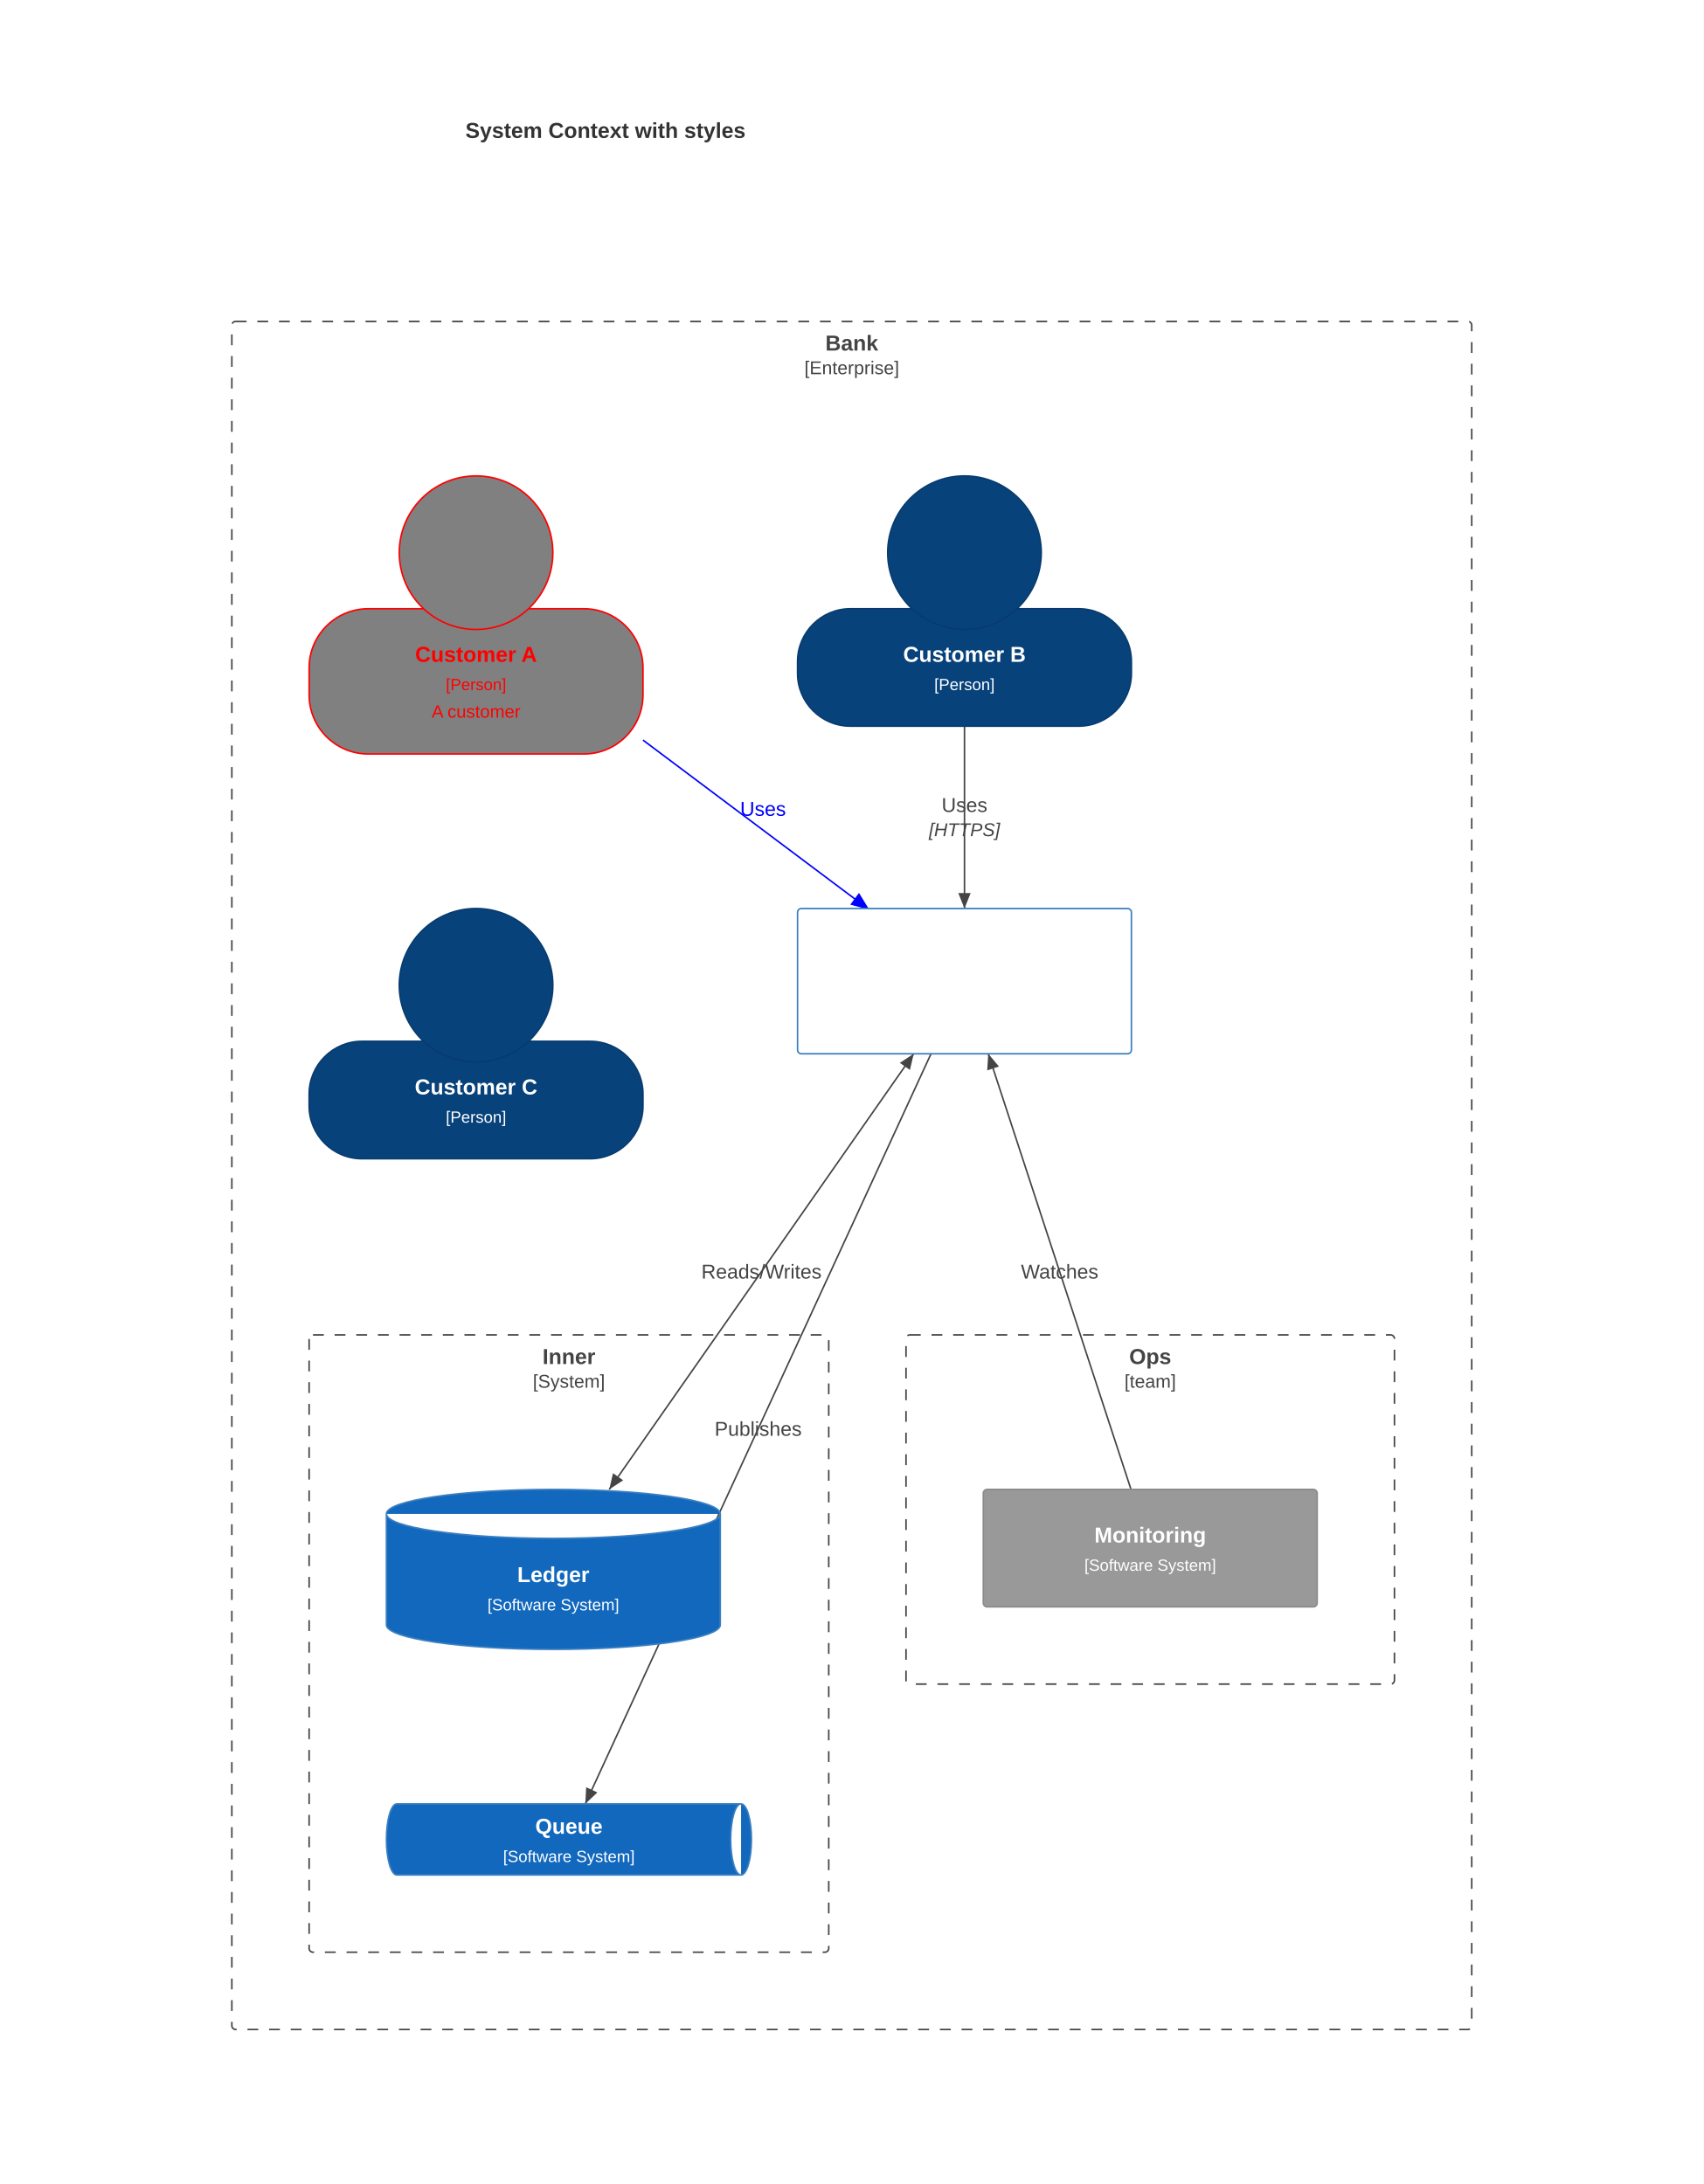
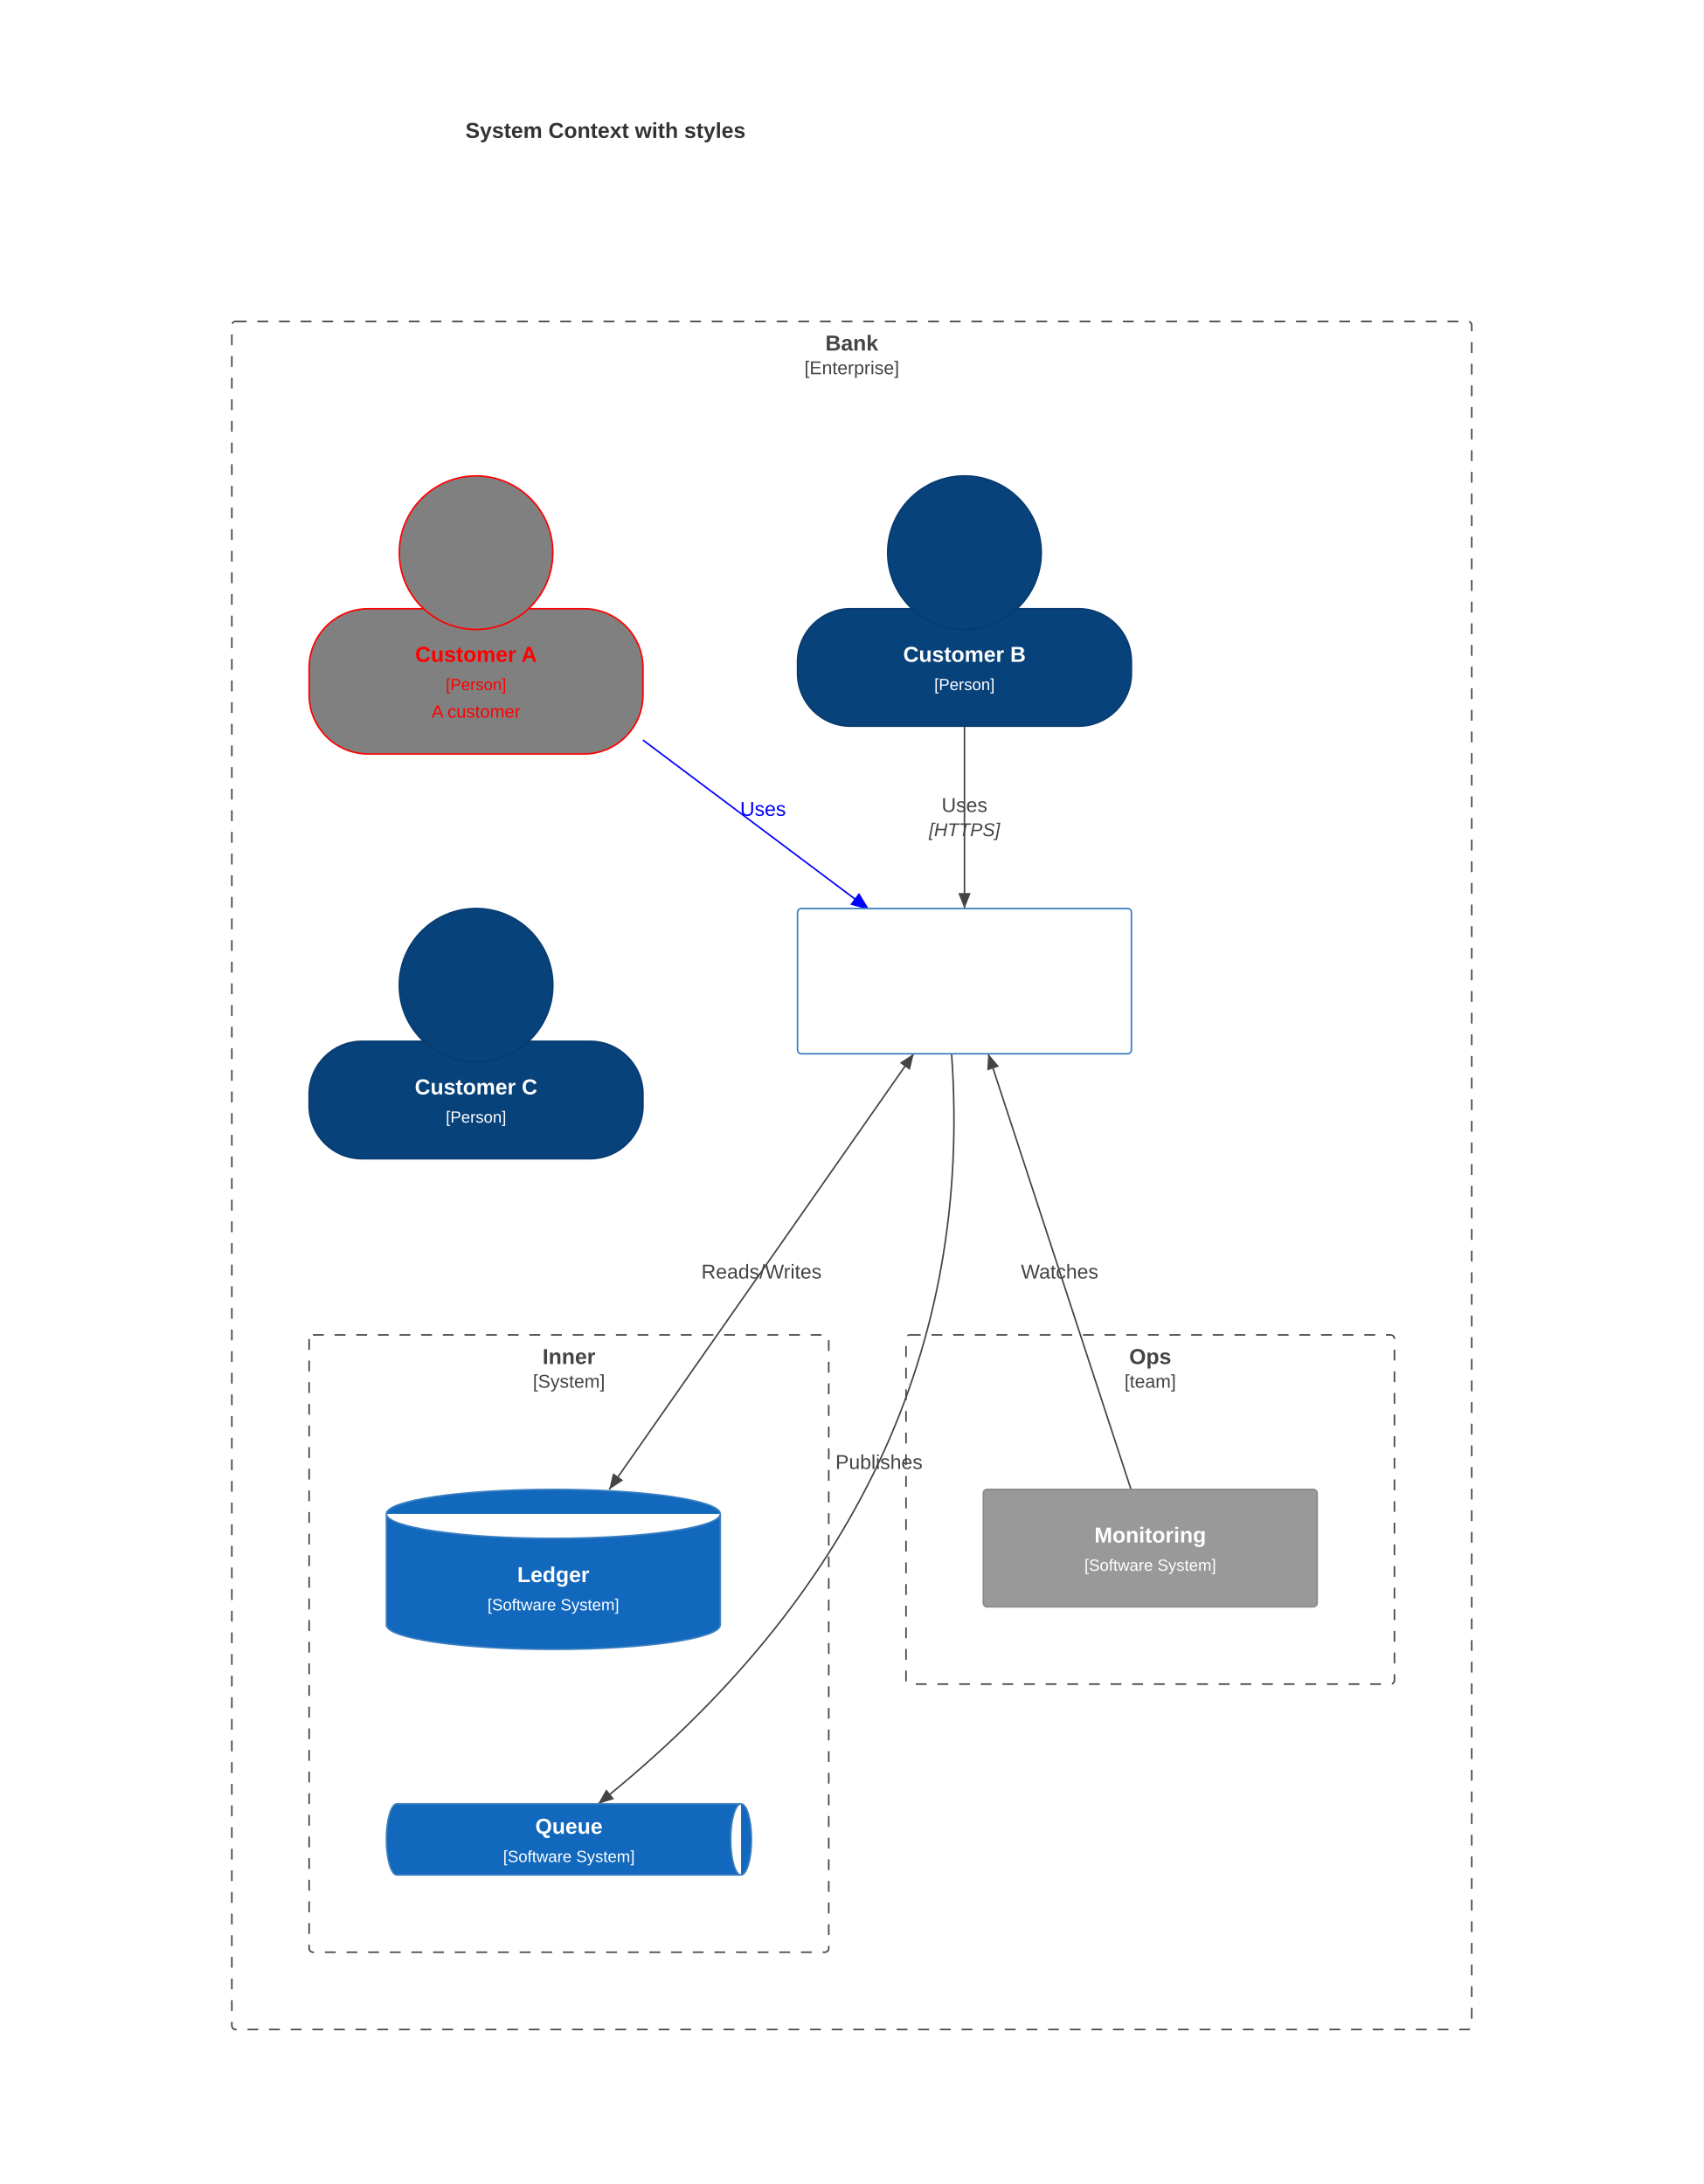
<svg xmlns="http://www.w3.org/2000/svg" id="mermaid" class="c4" width="1102.18" height="1413.4" viewBox="0 -70 1102.18 1413.4" role="graphics-document document" aria-roledescription="c4">
  <style>#mermaid{font-family:"trebuchet ms",verdana,arial,sans-serif;font-size:16px;fill:#333;}#mermaid .ct{fill:#fff;}#mermaid .ct.ext{fill:#fff;}#mermaid .cn{font-weight:bold;font-size:14px;}#mermaid .cs{font-size:10.5px;}#mermaid .cd{font-size:11.48px;}#mermaid .cb{fill:none;stroke:#444;stroke-width:1px;stroke-dasharray:7,7;}#mermaid .cbt{font-weight:bold;font-size:14px;fill:#444;}#mermaid .cbs{font-size:12px;fill:#444;}#mermaid .cr{fill:none;stroke:#444;stroke-width:1px;}#mermaid .crh{fill:#444;}#mermaid .crl{font-size:13px;fill:#444;}#mermaid .crt{font-size:12px;font-style:italic;fill:#444;}#mermaid .crx{fill:inherit;}#mermaid .crc .cr{stroke:inherit;}#mermaid .crc .crh{fill:inherit;}</style>
  <rect x="0" y="-70" width="1102.18" height="1413.4" fill="white" />
  <text class="cn" x="301.09" y="14.4" text-anchor="start" dominant-baseline="central">System Context with styles</text>
  <rect class="cb" x="150" y="138" width="802.18" height="1105.4" rx="2.5" />
  <text class="cbt" x="551.09" y="152" text-anchor="middle" dominant-baseline="central">Bank</text>
  <text class="cbs" x="551.09" y="168" text-anchor="middle" dominant-baseline="central">[Enterprise]</text>
  <rect class="cb" x="200" y="793.89" width="336.18" height="399.51" rx="2.5" />
  <text class="cbt" x="368.09" y="807.89" text-anchor="middle" dominant-baseline="central">Inner</text>
  <text class="cbs" x="368.09" y="823.89" text-anchor="middle" dominant-baseline="central">[System]</text>
  <rect class="cb" x="586.18" y="793.89" width="316" height="226" rx="2.5" />
  <text class="cbt" x="744.18" y="807.89" text-anchor="middle" dominant-baseline="central">Ops</text>
  <text class="cbs" x="744.18" y="823.89" text-anchor="middle" dominant-baseline="central">[team]</text>
  <g class="crc" stroke="blue" fill="blue">
    <path class="cr" d="M416,408.96L561.33,517.95" />
    <path class="crh" d="M561.33,517.95L550.93,515.15L555.73,508.75z" />
  </g>
-   <g fill="blue">
-     <text class="crl crx" x="493.66" y="453.46" text-anchor="middle" dominant-baseline="central">Uses</text>
-   </g>
  <path class="cr" d="M624,399.95L624,517.95" />
  <path class="crh" d="M624,517.95L620,507.95L628,507.95z" />
-   <text class="crl" x="624" y="450.95" text-anchor="middle" dominant-baseline="central">Uses</text>
-   <text class="crt" x="624" y="466.95" text-anchor="middle" dominant-baseline="central">[HTTPS]</text>
  <path class="cr" d="M591.16,611.95L394.16,893.89" />
  <path class="crh" d="M394.16,893.89L396.61,883.4L403.17,887.99z" />
  <path class="crh" d="M591.16,611.95L588.71,622.43L582.15,617.85z" />
-   <text class="crl" x="492.66" y="752.92" text-anchor="middle" dominant-baseline="central">Reads/Writes</text>
-   <path class="cr" d="M602.35,611.95L378.68,1097.4" />
-   <path class="crh" d="M378.68,1097.4L379.24,1086.64L386.5,1089.99z" />
-   <text class="crl" x="490.52" y="854.67" text-anchor="middle" dominant-baseline="central">Publishes</text>
+   <path class="cr" d="M615.65,611.95Q636.09,897.63 386.98,1097.4" />
+   <path class="crh" d="M386.98,1097.4L392.28,1088.02L397.28,1094.26z" />
  <path class="cr" d="M731.73,893.89L639.39,611.95" />
  <path class="crh" d="M639.39,611.95L646.31,620.2L638.7,622.69z" />
-   <text class="crl" x="685.56" y="752.92" text-anchor="middle" dominant-baseline="central">Watches</text>
  <g class="c4-element" fill="red">
    <rect fill="grey" stroke="red" rx="38.23" x="200" y="323.95" width="216" height="94" />
    <circle fill="grey" stroke="red" cx="308" cy="287.68" r="49.68" />
    <text class="cn" x="308" y="353.45" text-anchor="middle" dominant-baseline="central">Customer A</text>
    <text class="cs" x="308" y="372.95" text-anchor="middle" dominant-baseline="central">[Person]</text>
    <text class="cd" x="308" y="390.45" text-anchor="middle" dominant-baseline="central">A customer</text>
  </g>
  <g class="c4-element" fill="#fff">
    <rect fill="#08427B" stroke="#073B6F" rx="34.2" x="516" y="323.95" width="216" height="76" />
    <circle fill="#08427B" stroke="#073B6F" cx="624" cy="287.68" r="49.68" />
    <text class="cn" x="624" y="353.45" text-anchor="middle" dominant-baseline="central">Customer B</text>
    <text class="cs" x="624" y="372.95" text-anchor="middle" dominant-baseline="central">[Person]</text>
  </g>
  <g class="c4-element" fill="#fff">
    <rect fill="#08427B" stroke="#073B6F" rx="34.2" x="200" y="603.89" width="216" height="76" />
    <circle fill="#08427B" stroke="#073B6F" cx="308" cy="567.63" r="49.68" />
    <text class="cn" x="308" y="633.39" text-anchor="middle" dominant-baseline="central">Customer C</text>
    <text class="cs" x="308" y="652.89" text-anchor="middle" dominant-baseline="central">[Person]</text>
  </g>
  <g class="c4-element" fill="#fff">
    <rect rx="2.5" fill="red;}&lt;script&gt;" stroke="#3C7FC0" x="516" y="517.95" width="216" height="94" />
    <text class="cn" x="624" y="547.45" text-anchor="middle" dominant-baseline="central">Banking System</text>
    <text class="cs" x="624" y="566.95" text-anchor="middle" dominant-baseline="central">[Software System]</text>
    <text class="cd" x="624" y="584.45" text-anchor="middle" dominant-baseline="central">Core</text>
  </g>
  <g class="c4-element" fill="#fff">
    <path fill="#1168BD" stroke="#3C7FC0" d="M250,909.73a108,15.84 0 0 1 216,0v71.84a108,15.84 0 0 1 -216,0z M250,909.73a108,15.84 0 0 0 216,0" />
    <text class="cn" x="358" y="949.02" text-anchor="middle" dominant-baseline="central">Ledger</text>
    <text class="cs" x="358" y="968.52" text-anchor="middle" dominant-baseline="central">[Software System]</text>
  </g>
  <g class="c4-element" fill="#fff">
    <path fill="#1168BD" stroke="#3C7FC0" d="M256.73,1097.4h222.73a6.73,23 0 0 1 0,46h-222.73a6.73,23 0 0 1 0,-46z M479.45,1097.4a6.73,23 0 0 0 0,46" />
    <text class="cn" x="368.09" y="1111.9" text-anchor="middle" dominant-baseline="central">Queue</text>
    <text class="cs" x="368.09" y="1131.4" text-anchor="middle" dominant-baseline="central">[Software System]</text>
  </g>
  <g class="c4-element" fill="#fff">
    <rect rx="2.5" fill="#999999" stroke="#8A8A8A" x="636.18" y="893.89" width="216" height="76" />
    <text class="cn" x="744.18" y="923.39" text-anchor="middle" dominant-baseline="central">Monitoring</text>
    <text class="cs" x="744.18" y="942.89" text-anchor="middle" dominant-baseline="central">[Software System]</text>
  </g>
+   <g fill="blue">
+     <text class="crl crx" x="493.66" y="453.46" text-anchor="middle" dominant-baseline="central">Uses</text>
+   </g>
+   <text class="crl" x="624" y="450.95" text-anchor="middle" dominant-baseline="central">Uses</text>
+   <text class="crt" x="624" y="466.95" text-anchor="middle" dominant-baseline="central">[HTTPS]</text>
+   <text class="crl" x="492.66" y="752.92" text-anchor="middle" dominant-baseline="central">Reads/Writes</text>
+   <text class="crl" x="568.7" y="876.15" text-anchor="middle" dominant-baseline="central">Publishes</text>
+   <text class="crl" x="685.56" y="752.92" text-anchor="middle" dominant-baseline="central">Watches</text>
</svg>
